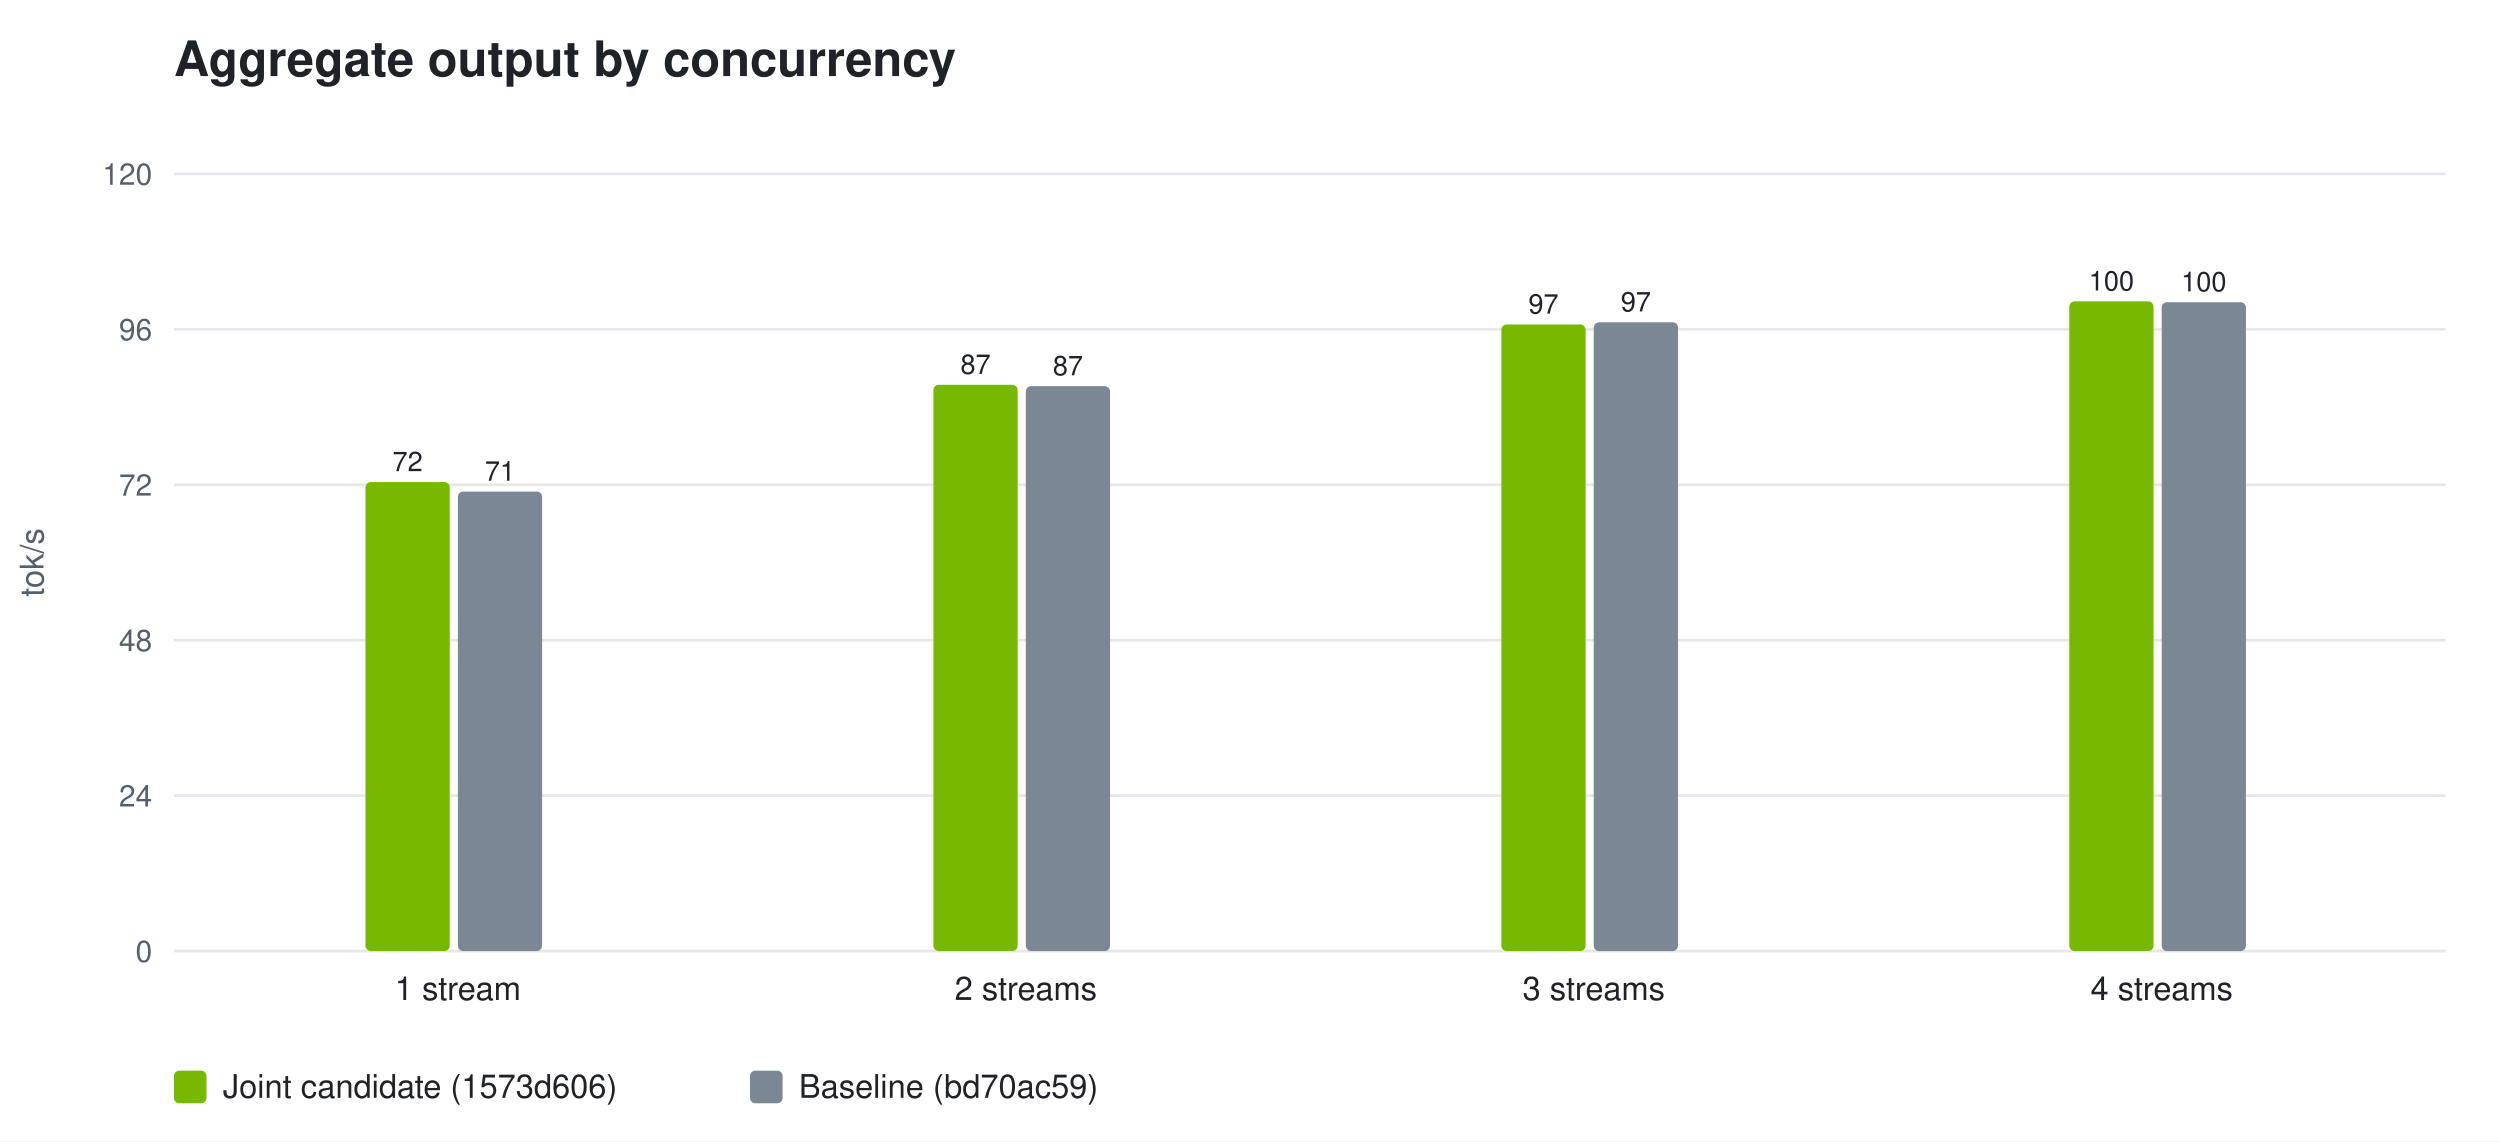
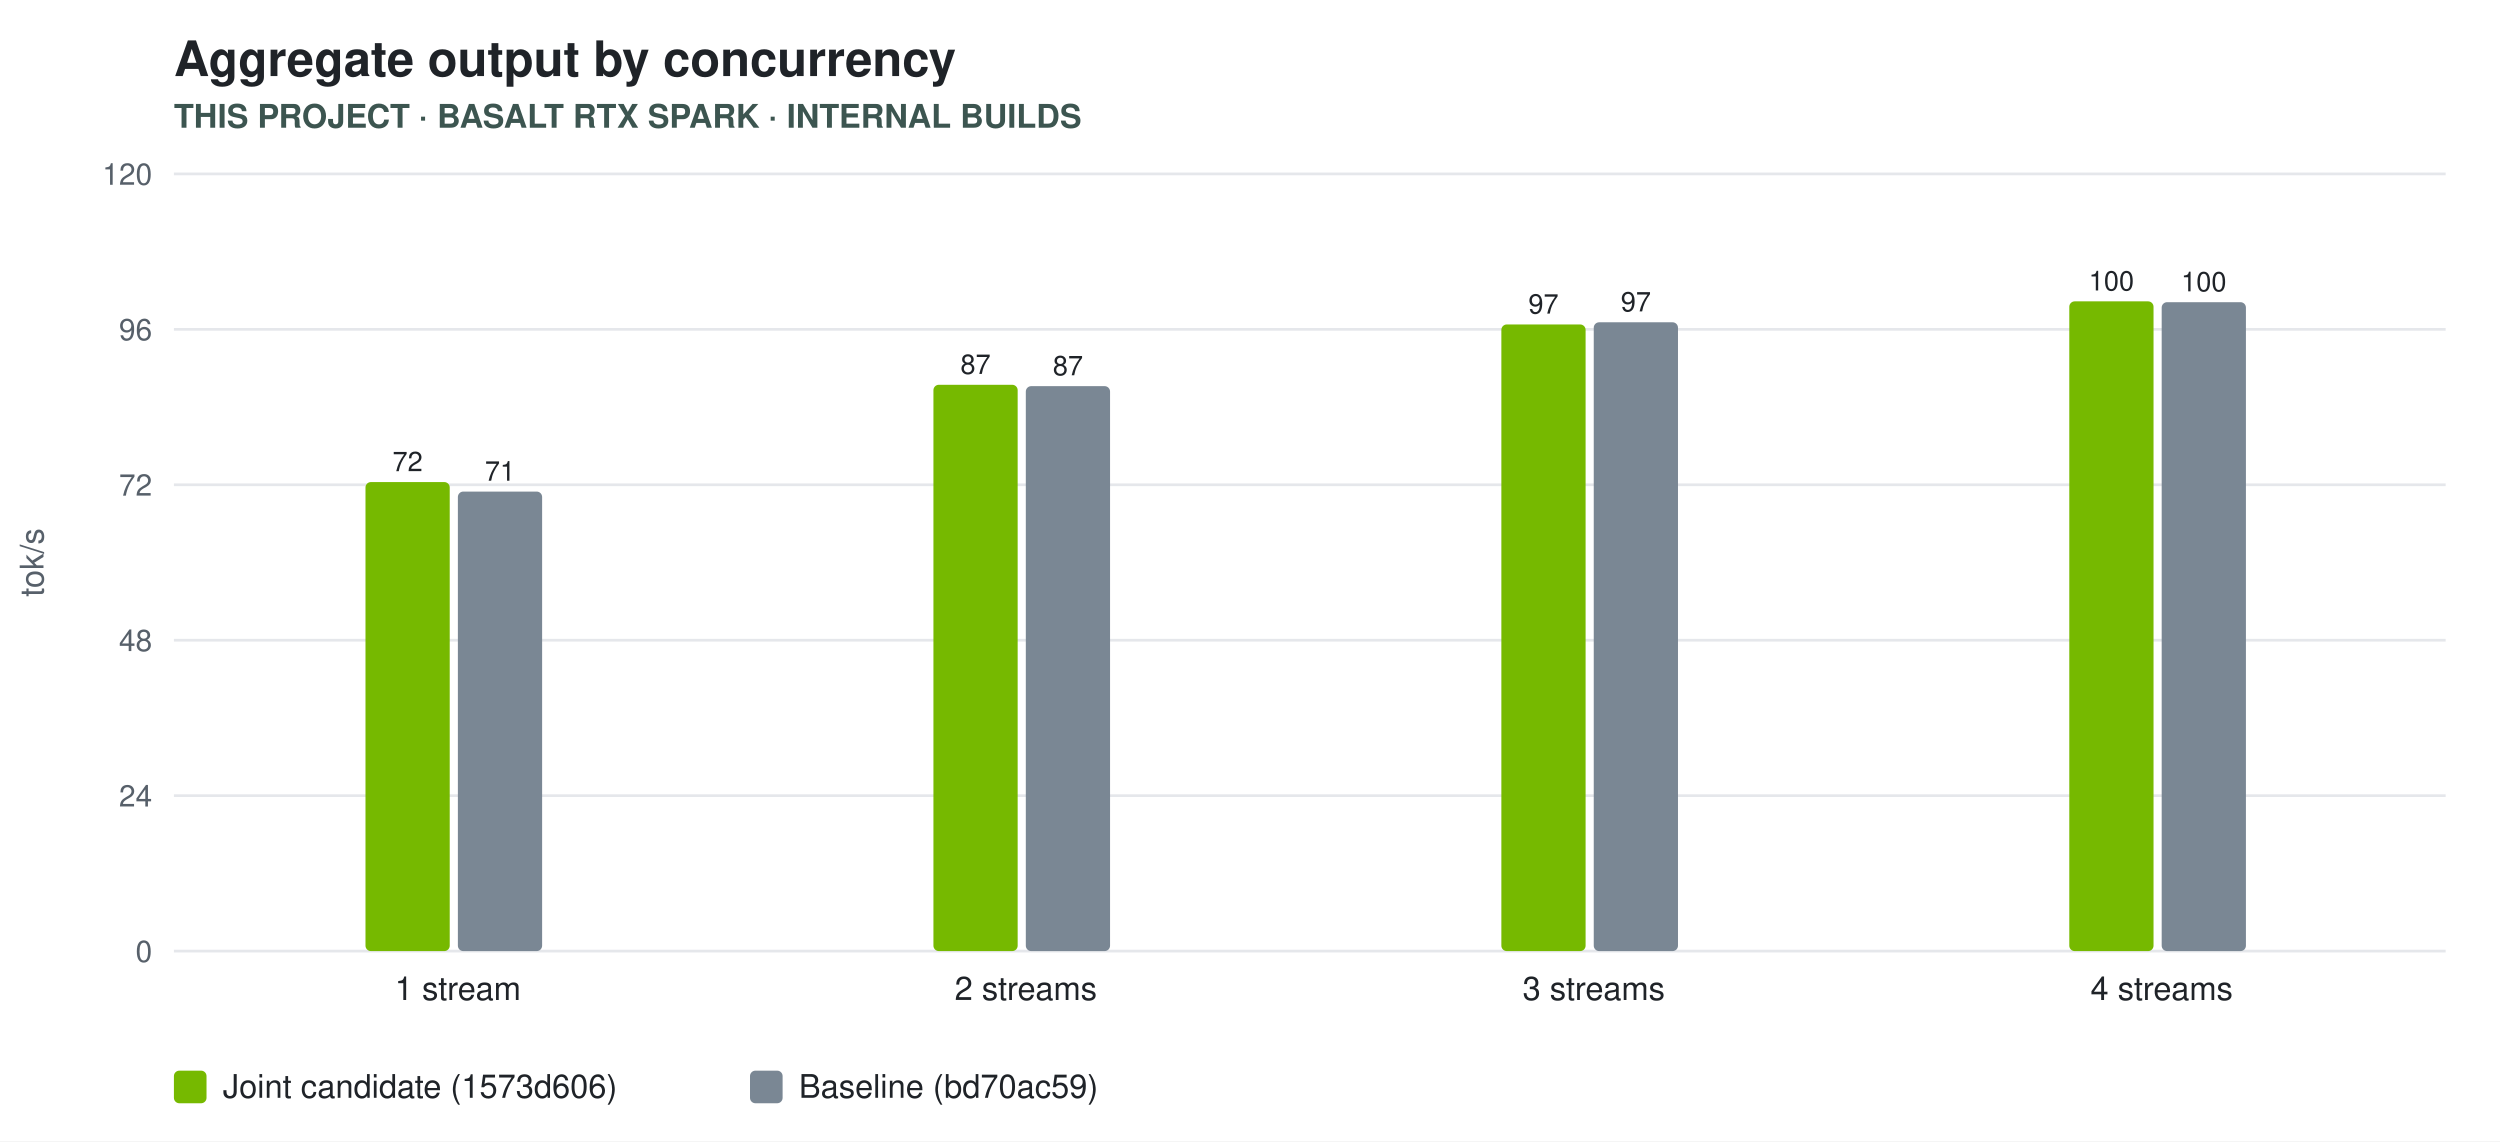
<svg xmlns="http://www.w3.org/2000/svg" width="920" height="420" viewBox="0 0 920 420" font-family="Segoe UI, Helvetica, Arial, sans-serif">
  <rect width="920" height="420" fill="#ffffff" />
  <text x="64" y="28" font-size="18" font-weight="600" fill="#1f2328">Aggregate output by concurrency</text>
+   <text x="64" y="47" font-size="12" font-weight="600" fill="#3c5550">THIS PROJECT · BASALT RTX SPARK · INTERNAL BUILDS</text>
  <line x1="64" y1="350.0" x2="900" y2="350.0" stroke="#e5e7eb" />
  <text x="56" y="354.0" font-size="11" text-anchor="end" fill="#57606a">0</text>
  <line x1="64" y1="292.8" x2="900" y2="292.8" stroke="#e5e7eb" />
  <text x="56" y="296.8" font-size="11" text-anchor="end" fill="#57606a">24</text>
  <line x1="64" y1="235.6" x2="900" y2="235.6" stroke="#e5e7eb" />
  <text x="56" y="239.6" font-size="11" text-anchor="end" fill="#57606a">48</text>
  <line x1="64" y1="178.4" x2="900" y2="178.4" stroke="#e5e7eb" />
  <text x="56" y="182.4" font-size="11" text-anchor="end" fill="#57606a">72</text>
  <line x1="64" y1="121.2" x2="900" y2="121.2" stroke="#e5e7eb" />
  <text x="56" y="125.2" font-size="11" text-anchor="end" fill="#57606a">96</text>
  <line x1="64" y1="64.0" x2="900" y2="64.0" stroke="#e5e7eb" />
  <text x="56" y="68.0" font-size="11" text-anchor="end" fill="#57606a">120</text>
  <text x="16" y="207" font-size="12" fill="#57606a" transform="rotate(-90 16 207)" text-anchor="middle">tok/s</text>
  <rect x="134.5" y="177.4" width="31.0" height="172.6" rx="2" fill="#76B900" />
  <text x="150.0" y="173.4" font-size="10" text-anchor="middle" fill="#1f2328">72</text>
  <rect x="168.5" y="180.9" width="31.0" height="169.1" rx="2" fill="#7A8794" />
  <text x="184.0" y="176.9" font-size="10" text-anchor="middle" fill="#1f2328">71</text>
  <text x="168.5" y="368" font-size="12" text-anchor="middle" fill="#1f2328">1 stream</text>
  <rect x="343.5" y="141.6" width="31.0" height="208.4" rx="2" fill="#76B900" />
  <text x="359.0" y="137.6" font-size="10" text-anchor="middle" fill="#1f2328">87</text>
  <rect x="377.5" y="142.1" width="31.0" height="207.9" rx="2" fill="#7A8794" />
  <text x="393.0" y="138.1" font-size="10" text-anchor="middle" fill="#1f2328">87</text>
  <text x="377.5" y="368" font-size="12" text-anchor="middle" fill="#1f2328">2 streams</text>
  <rect x="552.5" y="119.4" width="31.0" height="230.6" rx="2" fill="#76B900" />
  <text x="568.0" y="115.4" font-size="10" text-anchor="middle" fill="#1f2328">97</text>
  <rect x="586.5" y="118.6" width="31.0" height="231.4" rx="2" fill="#7A8794" />
  <text x="602.0" y="114.6" font-size="10" text-anchor="middle" fill="#1f2328">97</text>
  <text x="586.5" y="368" font-size="12" text-anchor="middle" fill="#1f2328">3 streams</text>
  <rect x="761.5" y="110.9" width="31.0" height="239.1" rx="2" fill="#76B900" />
  <text x="777.0" y="106.9" font-size="10" text-anchor="middle" fill="#1f2328">100</text>
  <rect x="795.5" y="111.2" width="31.0" height="238.8" rx="2" fill="#7A8794" />
  <text x="811.0" y="107.2" font-size="10" text-anchor="middle" fill="#1f2328">100</text>
  <text x="795.5" y="368" font-size="12" text-anchor="middle" fill="#1f2328">4 streams</text>
  <rect x="64" y="394" width="12" height="12" rx="2" fill="#76B900" />
  <text x="82" y="404" font-size="12" fill="#1f2328">Joint candidate (1573d606)</text>
  <rect x="276" y="394" width="12" height="12" rx="2" fill="#7A8794" />
  <text x="294" y="404" font-size="12" fill="#1f2328">Baseline (bd70ac59)</text>
</svg>
